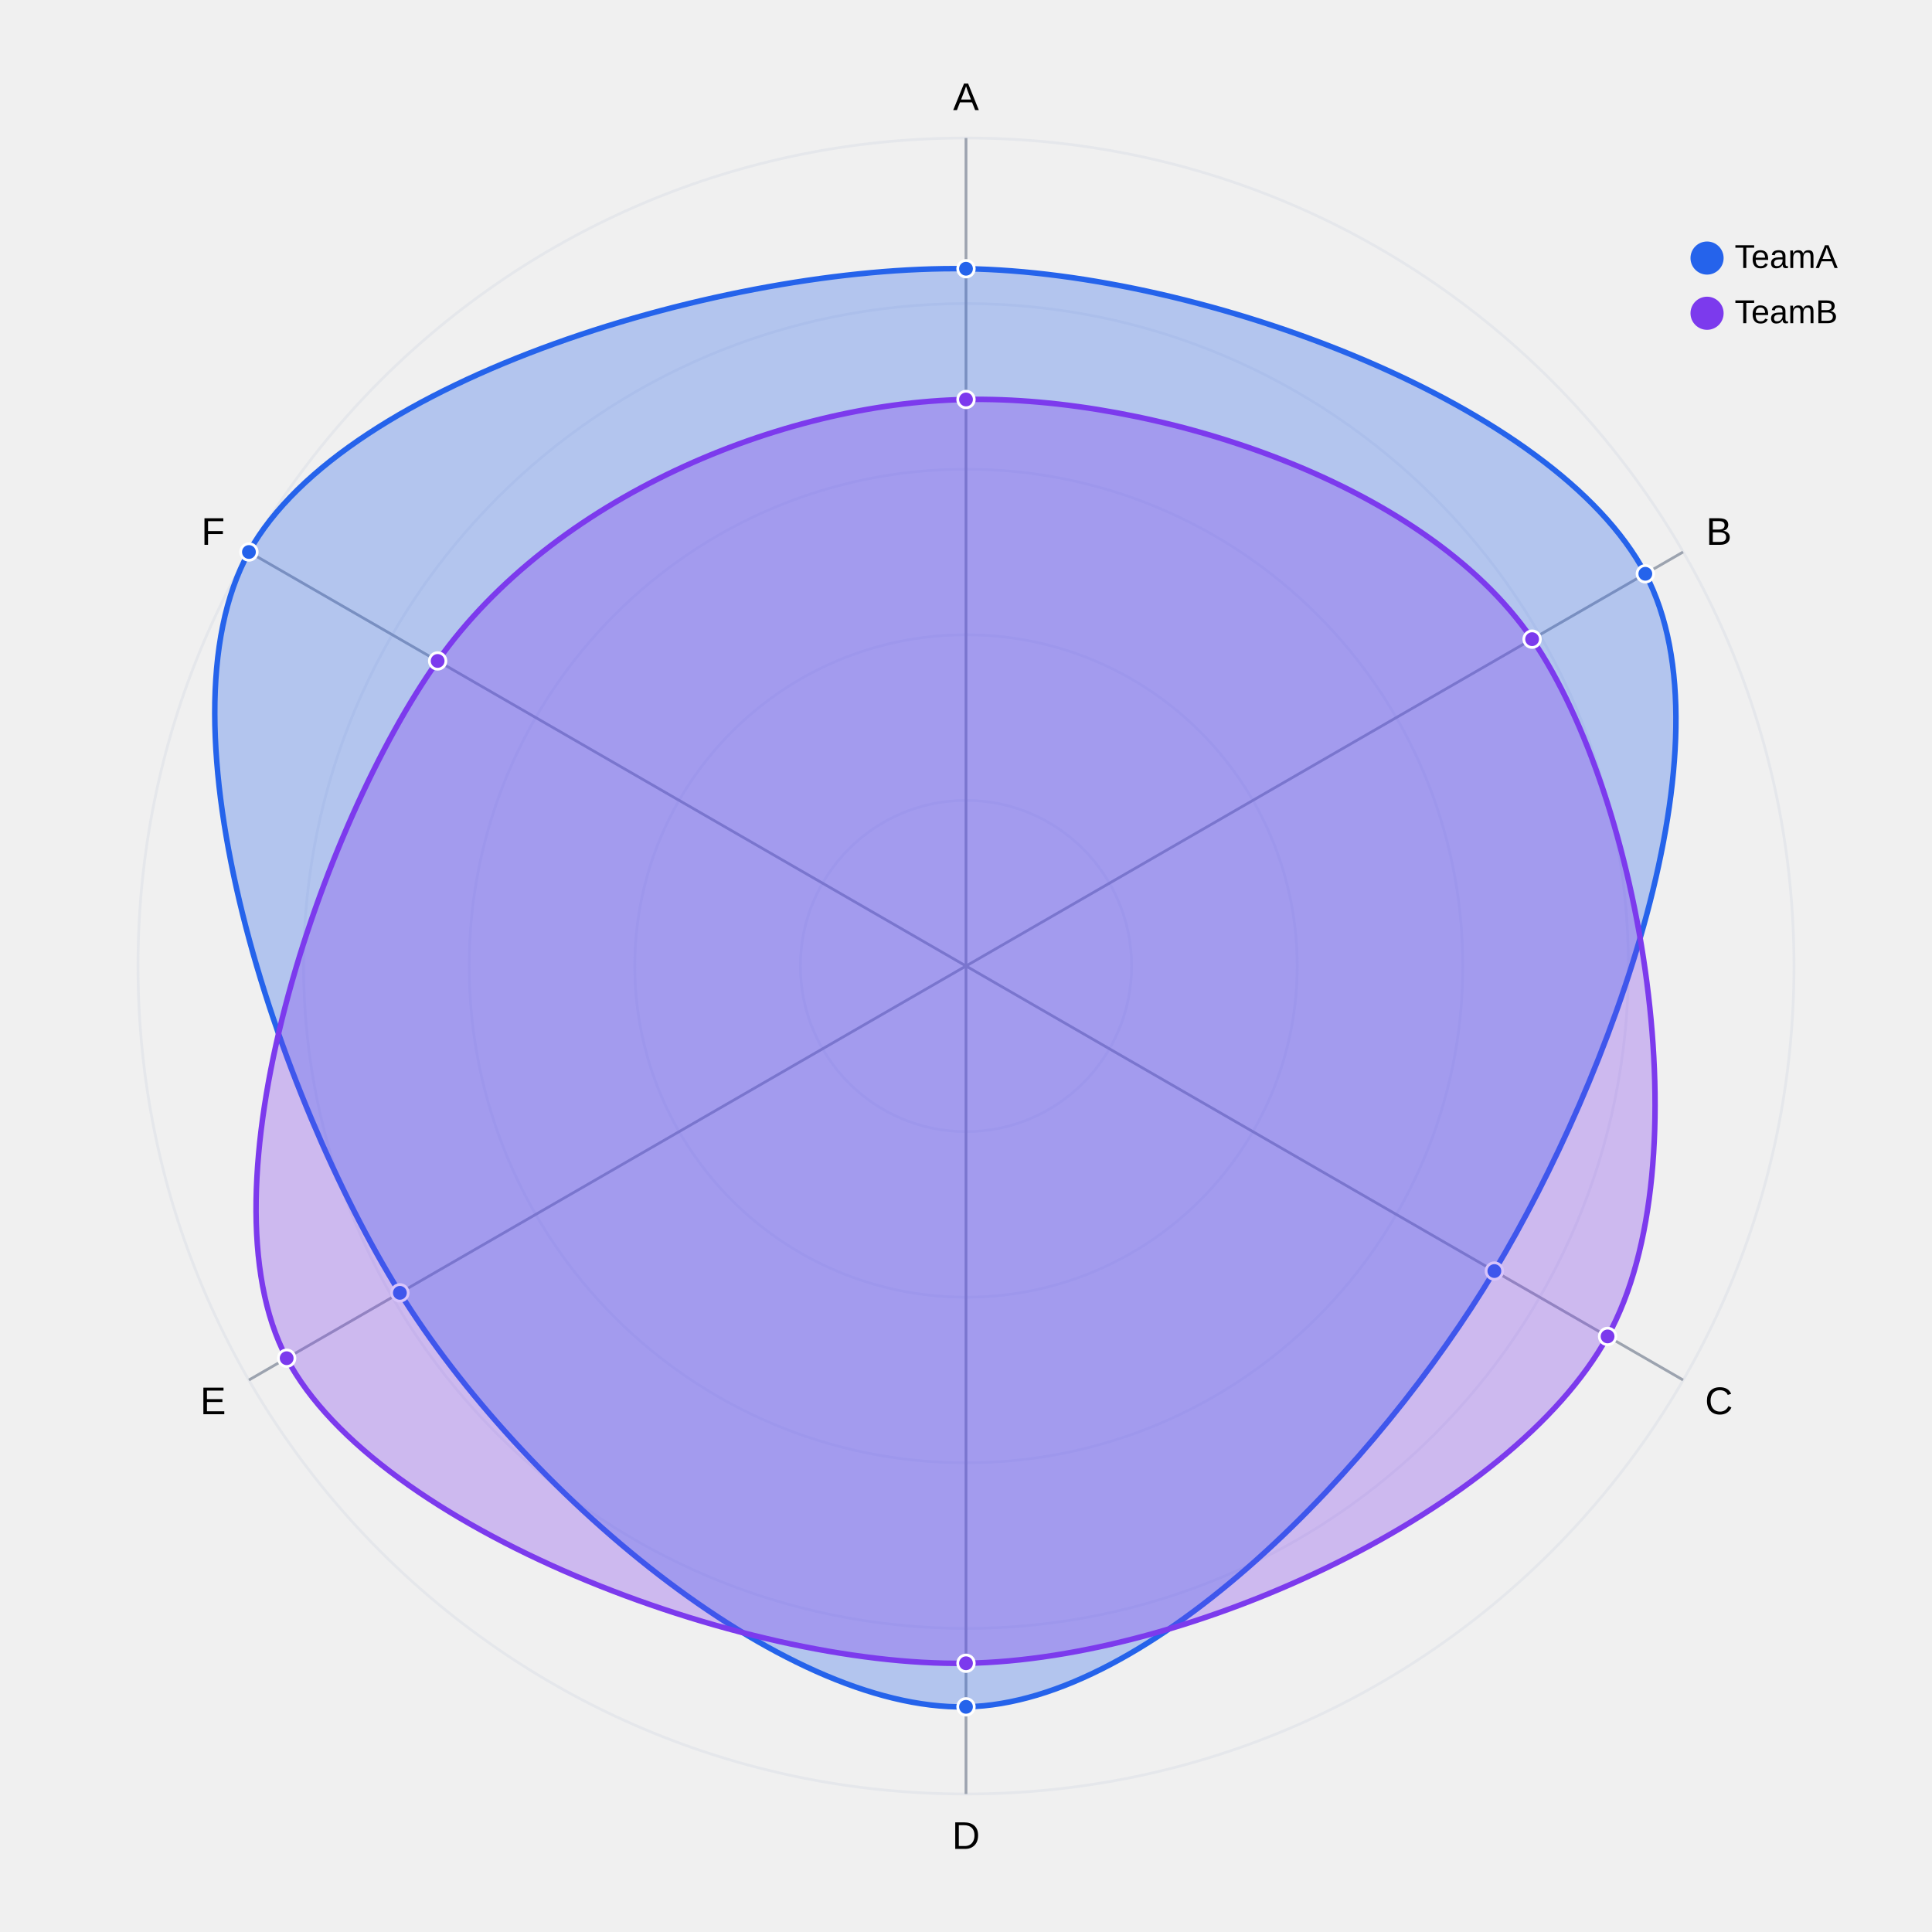
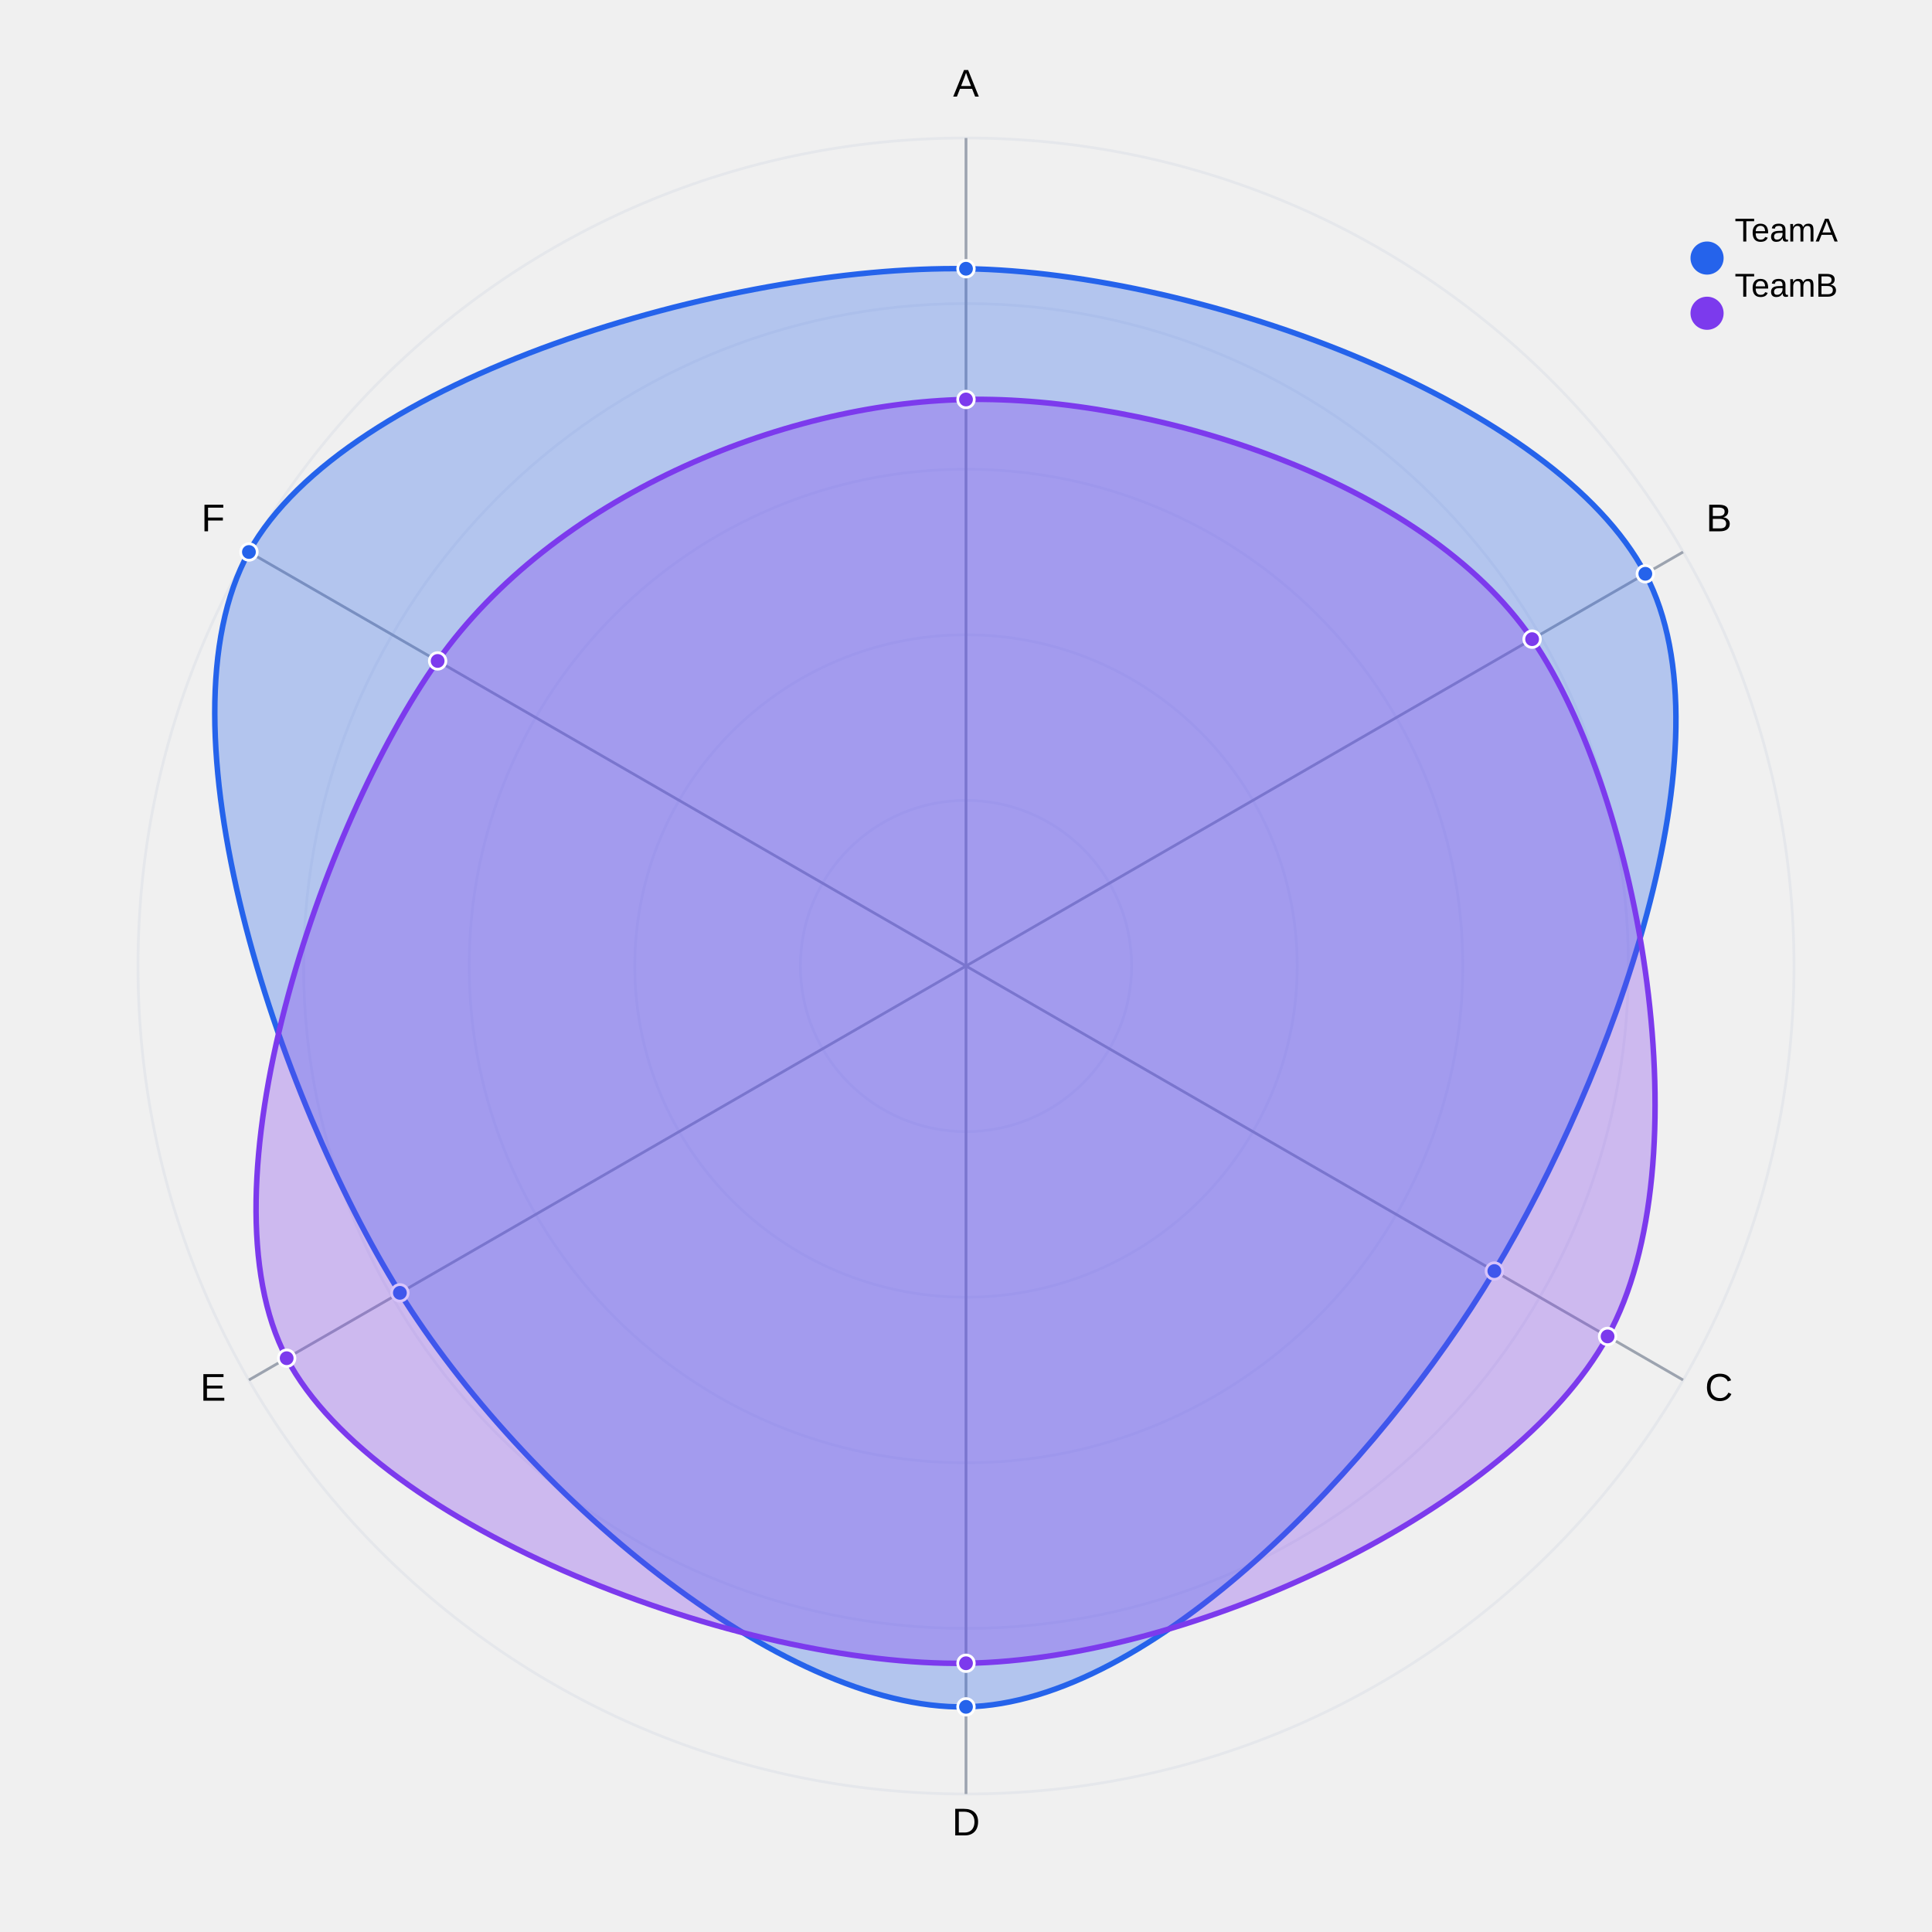
<svg xmlns="http://www.w3.org/2000/svg" width="700.0" height="700.0" viewBox="0 0 700 700" version="1.2" baseProfile="tiny">
  <circle class="radarGraticule" fill="none" stroke="#e5e7eb" stroke-width="1" cx="350.0" cy="350.0" r="60.0" />
  <circle class="radarGraticule" fill="none" stroke="#e5e7eb" stroke-width="1" cx="350.0" cy="350.0" r="120.0" />
  <circle class="radarGraticule" fill="none" stroke="#e5e7eb" stroke-width="1" cx="350.0" cy="350.0" r="180.0" />
  <circle class="radarGraticule" fill="none" stroke="#e5e7eb" stroke-width="1" cx="350.0" cy="350.0" r="240.0" />
  <circle class="radarGraticule" fill="none" stroke="#e5e7eb" stroke-width="1" cx="350.0" cy="350.0" r="300.0" />
  <line class="radarAxisLine" stroke="#9ca3af" stroke-width="1" x1="350.0" y1="350.0" x2="350.0" y2="50.0" />
-   <text class="radarAxisLabel" fill="#000000" x="350.0" y="39.9" text-anchor="middle" font-family="Arial, Helvetica, sans-serif" font-size="14">A</text>
+   <text class="radarAxisLabel" fill="#000000" x="350.0" y="35.0" text-anchor="middle" font-family="Arial, Helvetica, sans-serif" font-size="14">A</text>
  <line class="radarAxisLine" stroke="#9ca3af" stroke-width="1" x1="350.0" y1="350.0" x2="609.808" y2="200" />
-   <text class="radarAxisLabel" fill="#000000" x="622.798" y="197.4" text-anchor="middle" font-family="Arial, Helvetica, sans-serif" font-size="14">B</text>
+   <text class="radarAxisLabel" fill="#000000" x="622.798" y="192.5" text-anchor="middle" font-family="Arial, Helvetica, sans-serif" font-size="14">B</text>
  <line class="radarAxisLine" stroke="#9ca3af" stroke-width="1" x1="350.0" y1="350.0" x2="609.808" y2="500.0" />
-   <text class="radarAxisLabel" fill="#000000" x="622.798" y="512.4" text-anchor="middle" font-family="Arial, Helvetica, sans-serif" font-size="14">C</text>
+   <text class="radarAxisLabel" fill="#000000" x="622.798" y="507.5" text-anchor="middle" font-family="Arial, Helvetica, sans-serif" font-size="14">C</text>
  <line class="radarAxisLine" stroke="#9ca3af" stroke-width="1" x1="350.0" y1="350.0" x2="350.0" y2="650.0" />
-   <text class="radarAxisLabel" fill="#000000" x="350.0" y="669.9" text-anchor="middle" font-family="Arial, Helvetica, sans-serif" font-size="14">D</text>
+   <text class="radarAxisLabel" fill="#000000" x="350.0" y="665.0" text-anchor="middle" font-family="Arial, Helvetica, sans-serif" font-size="14">D</text>
  <line class="radarAxisLine" stroke="#9ca3af" stroke-width="1" x1="350.0" y1="350.0" x2="90.192" y2="500.0" />
-   <text class="radarAxisLabel" fill="#000000" x="77.202" y="512.4" text-anchor="middle" font-family="Arial, Helvetica, sans-serif" font-size="14">E</text>
+   <text class="radarAxisLabel" fill="#000000" x="77.202" y="507.5" text-anchor="middle" font-family="Arial, Helvetica, sans-serif" font-size="14">E</text>
  <line class="radarAxisLine" stroke="#9ca3af" stroke-width="1" x1="350.0" y1="350.0" x2="90.192" y2="200" />
-   <text class="radarAxisLabel" fill="#000000" x="77.202" y="197.4" text-anchor="middle" font-family="Arial, Helvetica, sans-serif" font-size="14">F</text>
+   <text class="radarAxisLabel" fill="#000000" x="77.202" y="192.5" text-anchor="middle" font-family="Arial, Helvetica, sans-serif" font-size="14">F</text>
  <path class="radarCurve-0" fill="#2563eb" fill-opacity="0.3" stroke="#2563eb" stroke-width="2" d="M350.0,97.368 C436.01,98.711 563.589,146.158 596.134,207.895 C628.678,269.632 583.28,390.737 541.437,460.526 C499.594,530.316 417.413,617.079 350.0,618.421 C282.587,619.763 189.056,539.553 144.889,468.421 C100.721,397.289 55.323,263.079 90.192,200 C125.061,136.921 263.99,96.026 350.0,97.368 Z" />
  <circle fill="#2563eb" stroke="#ffffff" stroke-width="1" cx="350.0" cy="97.368" r="3.0" />
  <circle fill="#2563eb" stroke="#ffffff" stroke-width="1" cx="596.134" cy="207.895" r="3.0" />
  <circle fill="#2563eb" stroke="#ffffff" stroke-width="1" cx="541.437" cy="460.526" r="3.0" />
  <circle fill="#2563eb" stroke="#ffffff" stroke-width="1" cx="350.0" cy="618.421" r="3.0" />
  <circle fill="#2563eb" stroke="#ffffff" stroke-width="1" cx="144.889" cy="468.421" r="3.0" />
  <circle fill="#2563eb" stroke="#ffffff" stroke-width="1" cx="90.192" cy="200" r="3.0" />
  <path class="radarCurve-1" fill="#7c3aed" fill-opacity="0.3" stroke="#7c3aed" stroke-width="2" d="M350.0,144.737 C417.413,143.395 515.593,173.868 555.111,231.579 C594.629,289.289 617.328,421.132 582.459,484.211 C547.591,547.289 431.361,601.289 350.0,602.632 C268.639,603.974 136.411,553.842 103.866,492.105 C71.322,430.368 116.72,298.526 158.563,239.474 C200.406,180.421 282.587,146.079 350.0,144.737 Z" />
  <circle fill="#7c3aed" stroke="#ffffff" stroke-width="1" cx="350.0" cy="144.737" r="3.0" />
  <circle fill="#7c3aed" stroke="#ffffff" stroke-width="1" cx="555.111" cy="231.579" r="3.0" />
  <circle fill="#7c3aed" stroke="#ffffff" stroke-width="1" cx="582.459" cy="484.211" r="3.0" />
  <circle fill="#7c3aed" stroke="#ffffff" stroke-width="1" cx="350.0" cy="602.632" r="3.0" />
  <circle fill="#7c3aed" stroke="#ffffff" stroke-width="1" cx="103.866" cy="492.105" r="3.0" />
  <circle fill="#7c3aed" stroke="#ffffff" stroke-width="1" cx="158.563" cy="239.474" r="3.0" />
  <circle fill="#2563eb" stroke="none" cx="618.5" cy="93.5" r="6.0" />
-   <text class="radarLegendText" fill="#000000" x="628.5" y="97.1" text-anchor="start" font-family="Arial, Helvetica, sans-serif" font-size="12">TeamA</text>
+   <text class="radarLegendText" fill="#000000" x="628.5" y="87.5" text-anchor="start" font-family="Arial, Helvetica, sans-serif" font-size="12">TeamA</text>
  <circle fill="#7c3aed" stroke="none" cx="618.5" cy="113.5" r="6.0" />
-   <text class="radarLegendText" fill="#000000" x="628.5" y="117.1" text-anchor="start" font-family="Arial, Helvetica, sans-serif" font-size="12">TeamB</text>
+   <text class="radarLegendText" fill="#000000" x="628.5" y="107.5" text-anchor="start" font-family="Arial, Helvetica, sans-serif" font-size="12">TeamB</text>
</svg>
